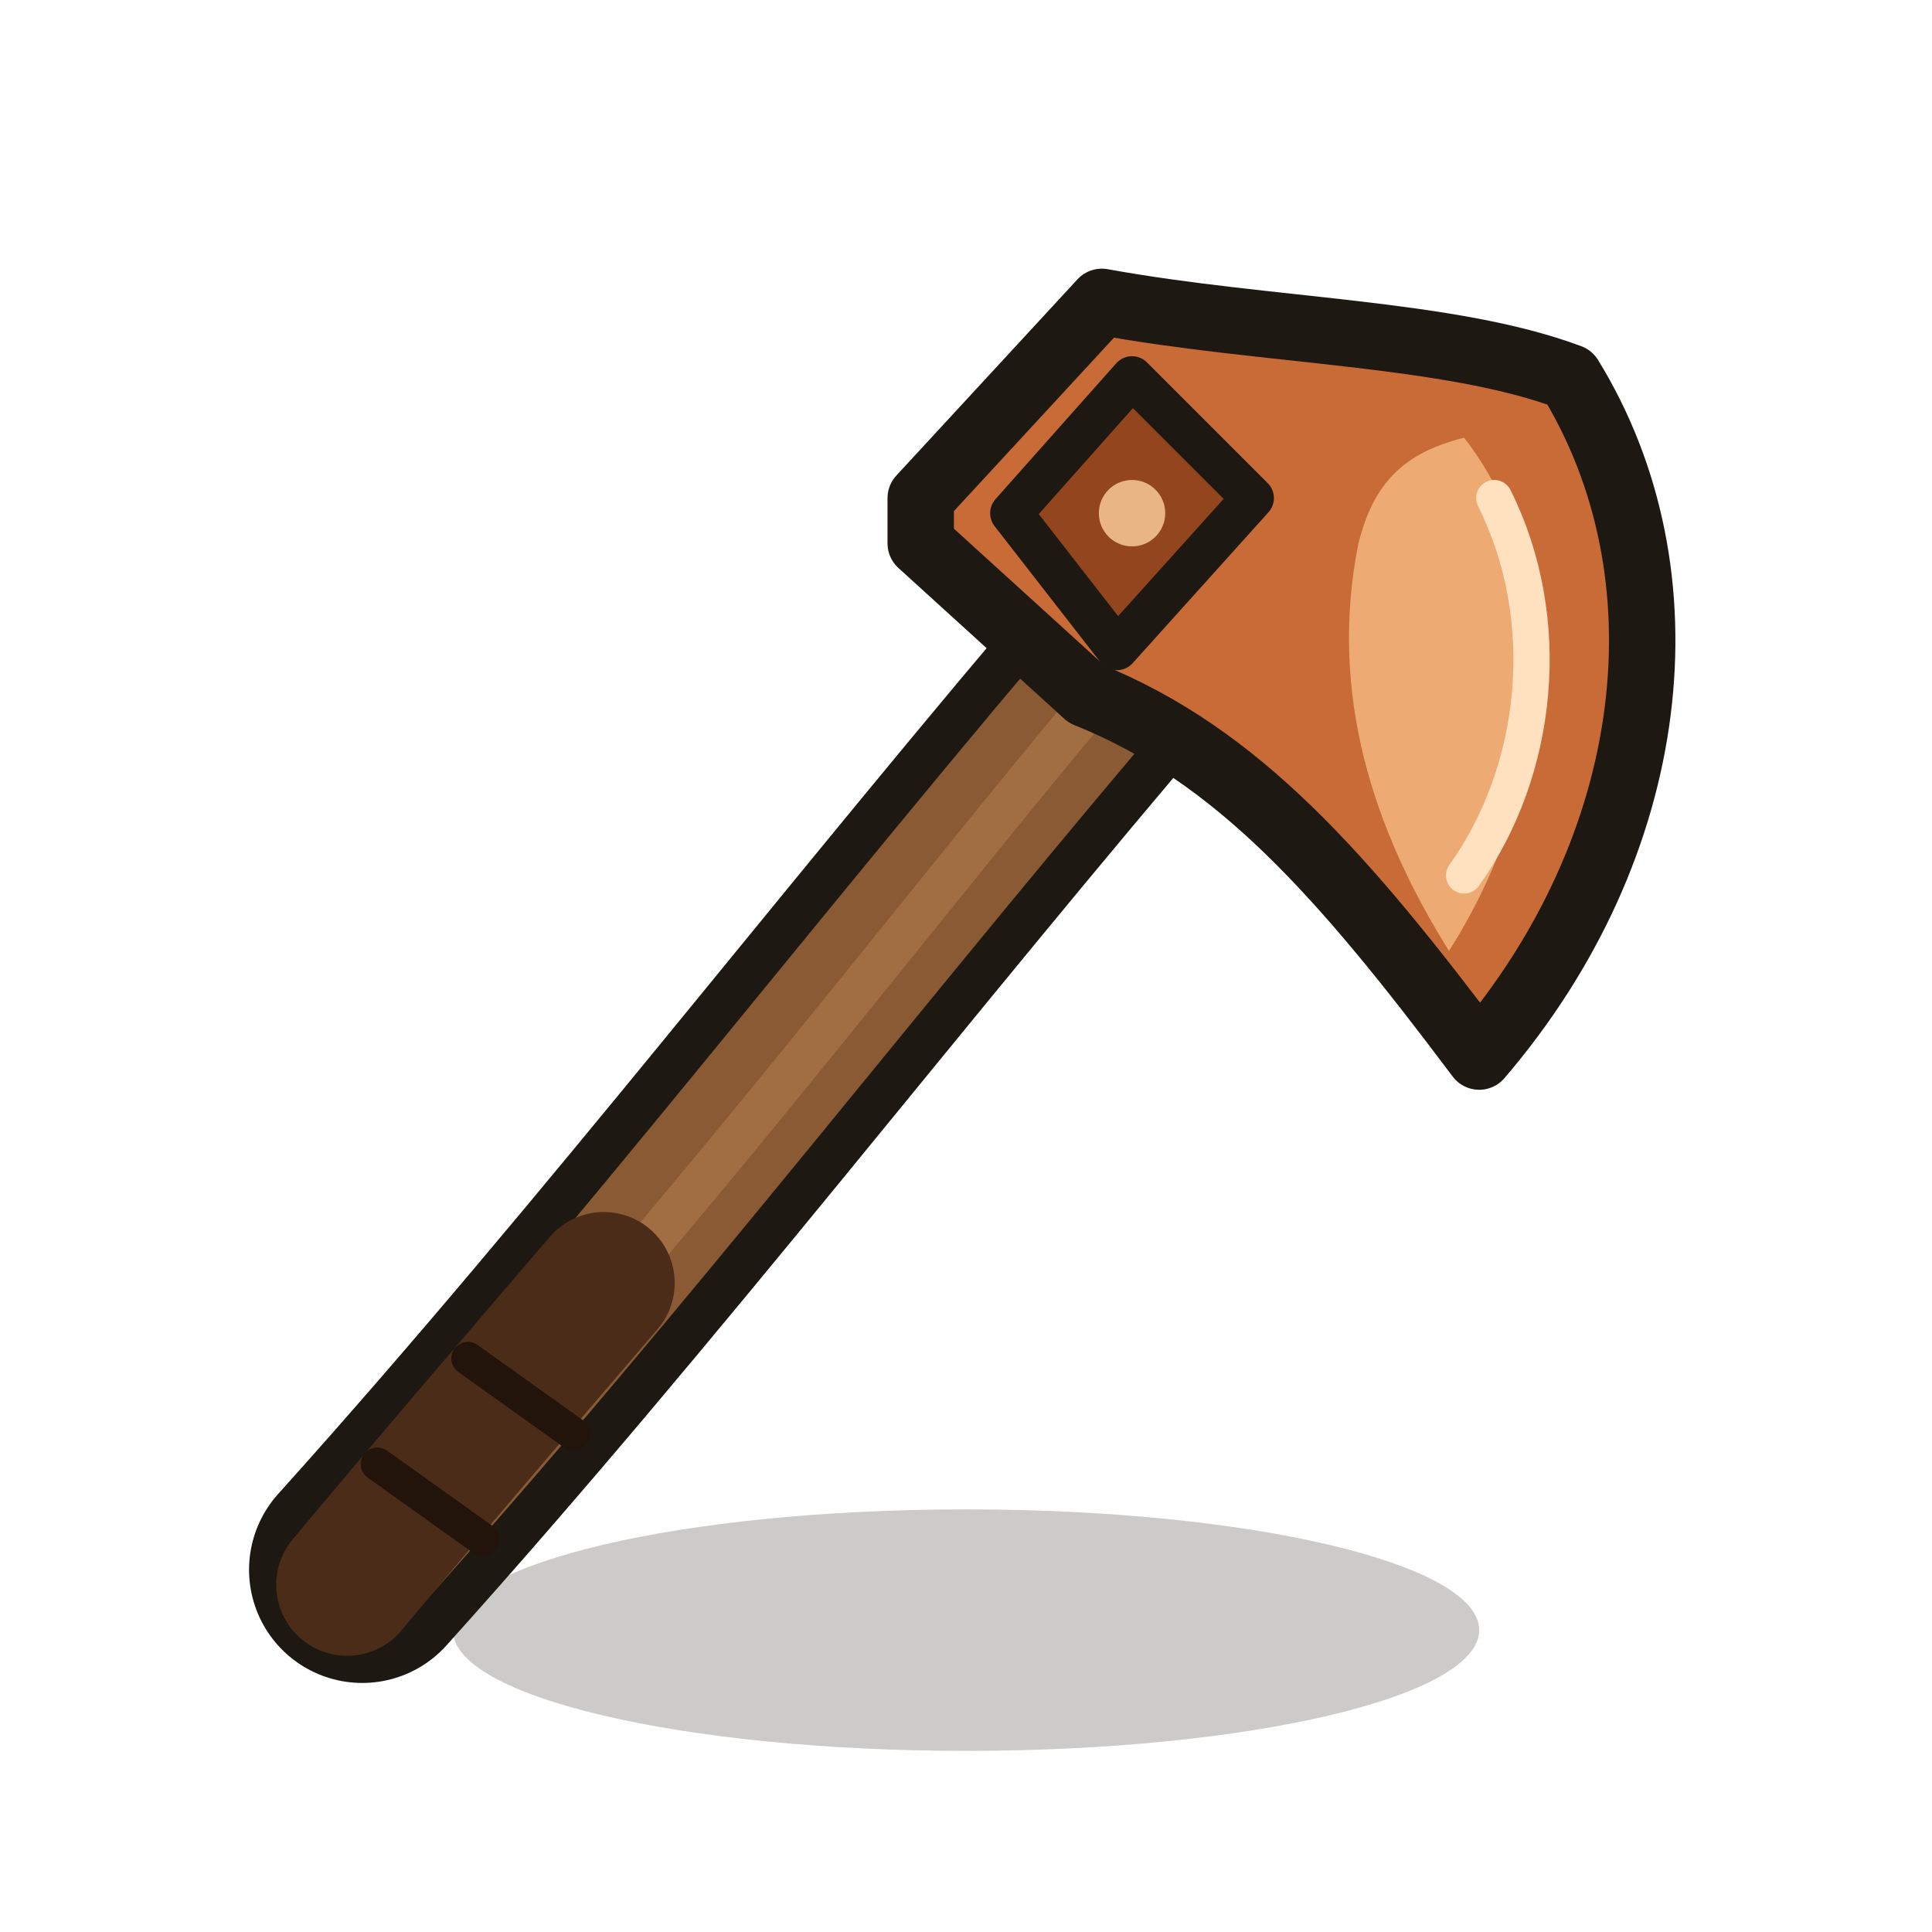
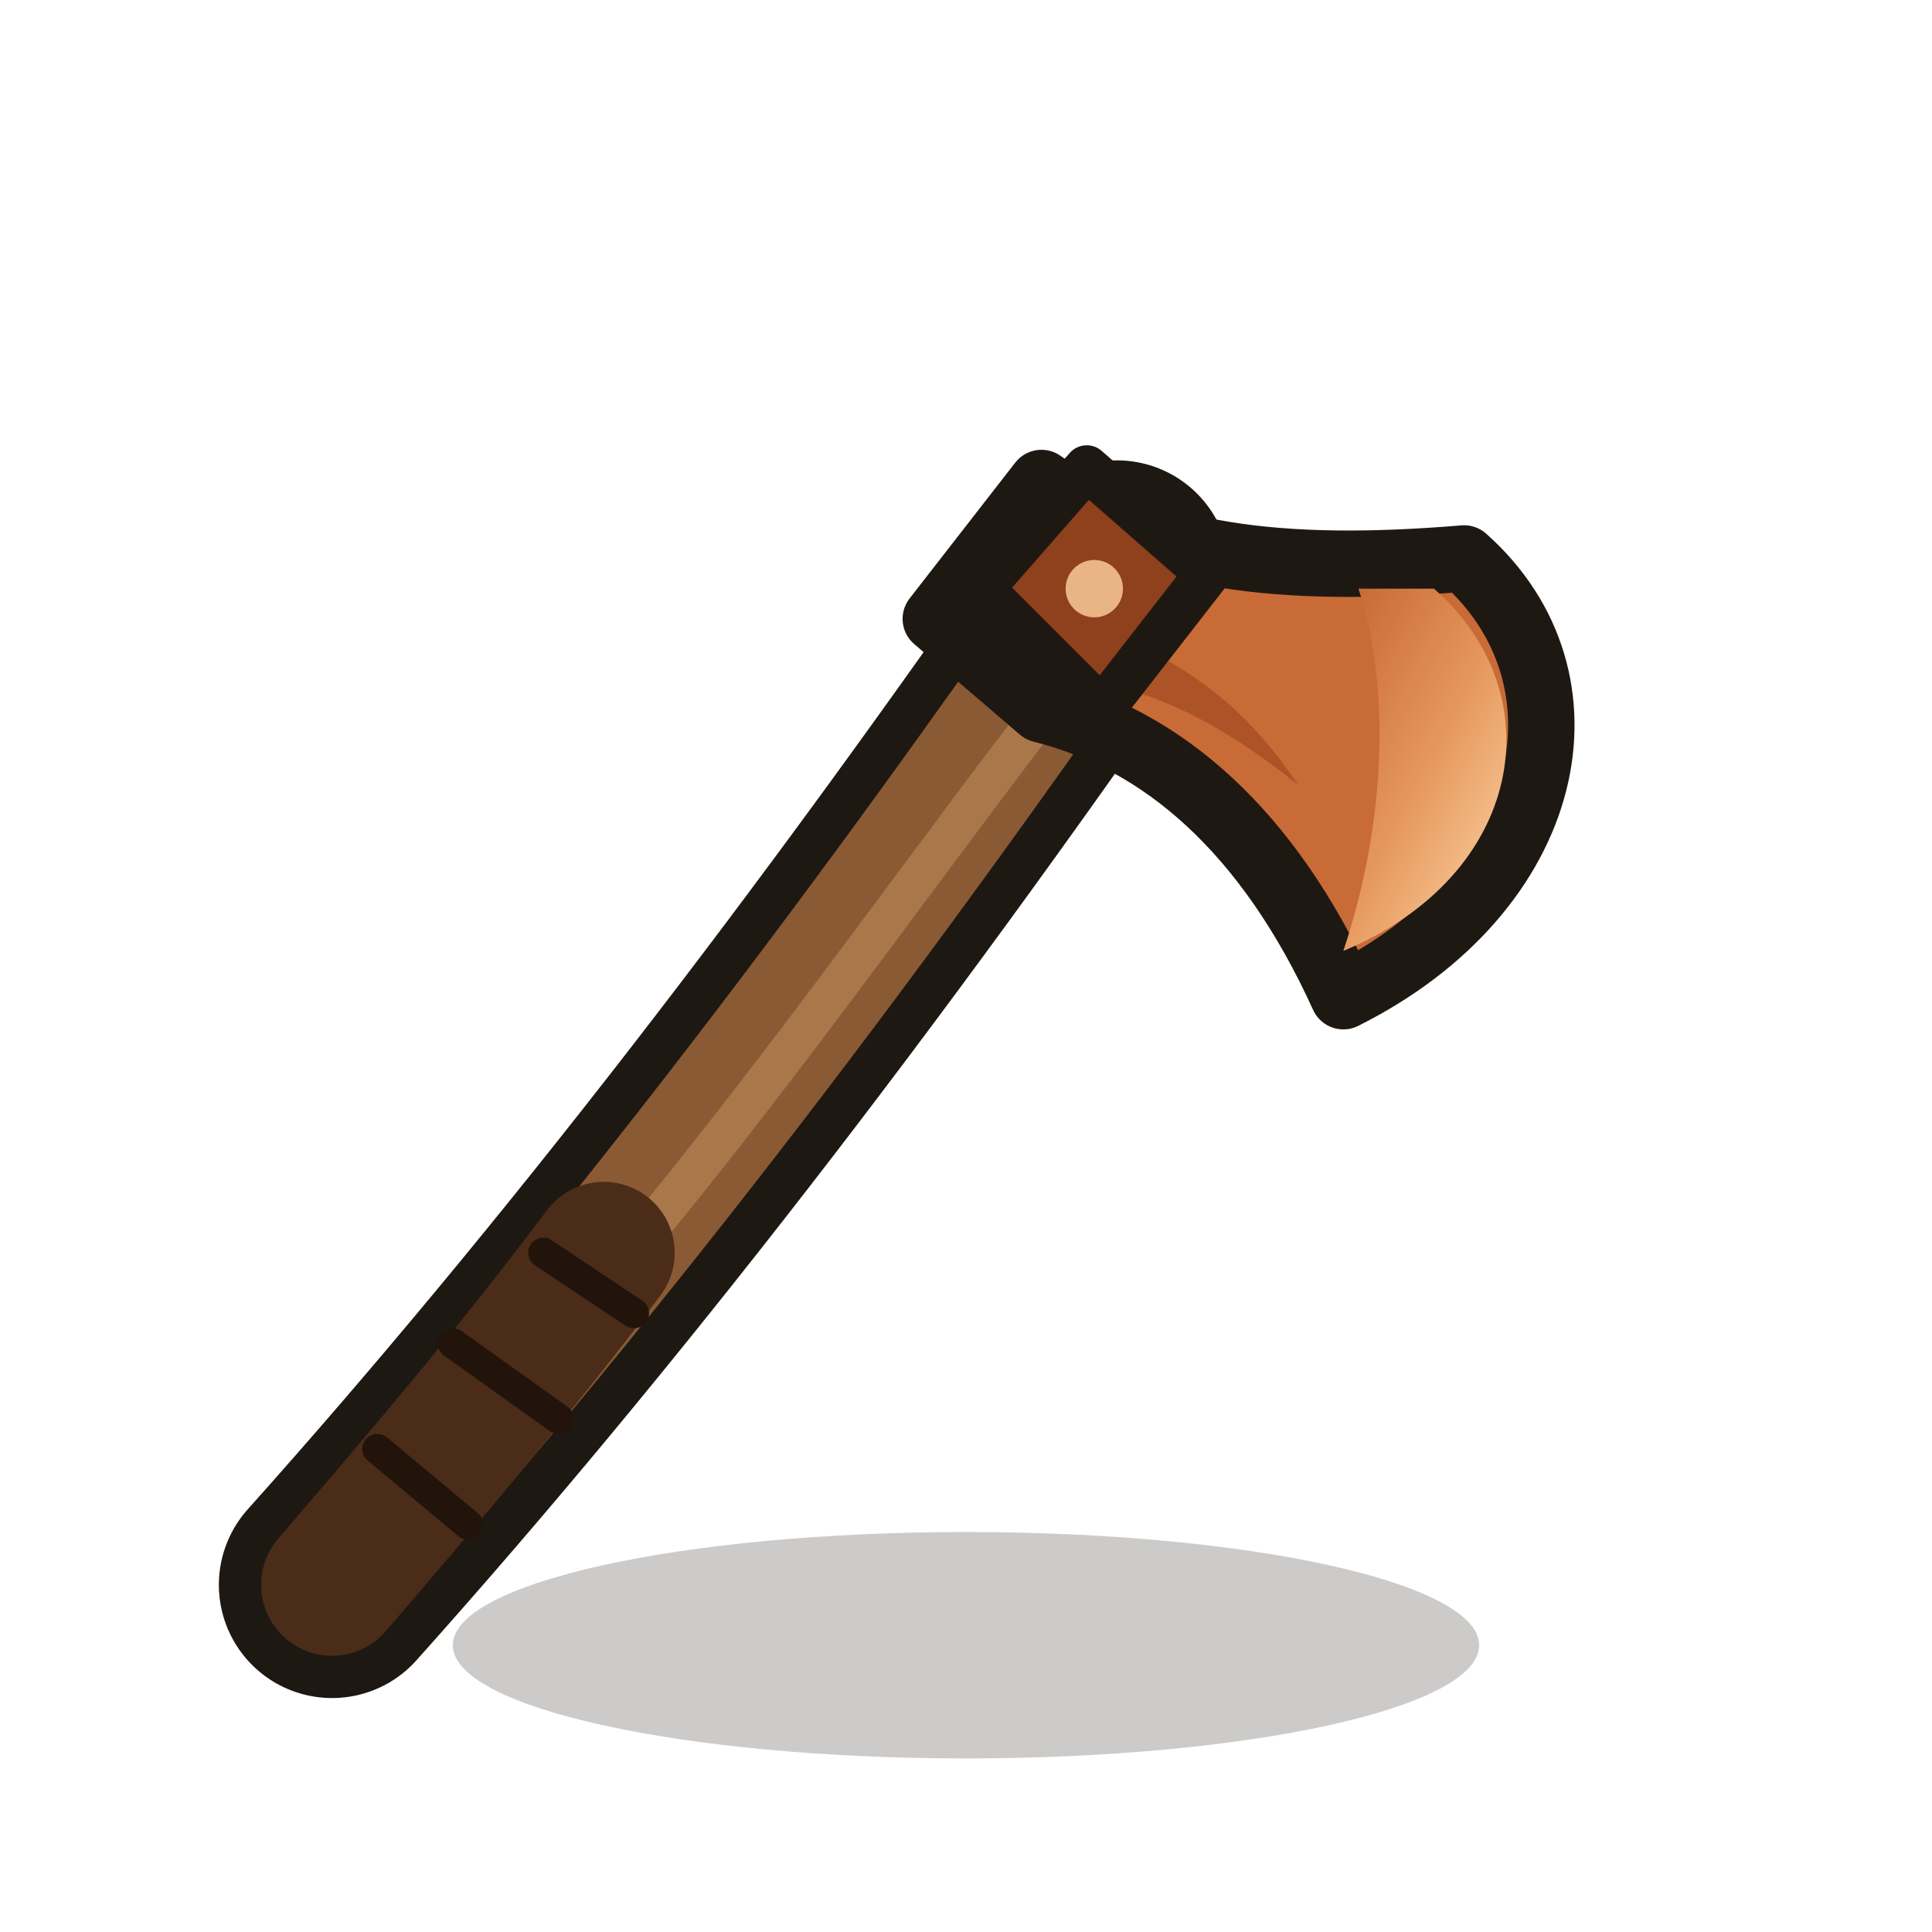
<svg xmlns="http://www.w3.org/2000/svg" width="128" height="128" viewBox="0 0 128 128">
-   <ellipse cx="64" cy="108" rx="34" ry="8" fill="#18130e" opacity="0.22" />
-   <path d="M24 104 C42 84 58 63 76 42" fill="none" stroke="#1e1813" stroke-width="15" stroke-linecap="round" />
-   <path d="M24 104 C42 84 58 63 76 42" fill="none" stroke="#8a5a34" stroke-width="9" stroke-linecap="round" />
-   <path d="M40 86 C52 72 62 59 72 47" fill="none" stroke="#aa764a" stroke-width="2.8" stroke-linecap="round" opacity="0.72" />
-   <path d="M23 105 C28 99 34 92 40 85" fill="none" stroke="#4a2c19" stroke-width="9.4" stroke-linecap="round" />
-   <path d="M25 97 L32 102 M31 90 L38 95" stroke="#22140b" stroke-width="2.2" stroke-linecap="round" />
-   <path d="M61 33 L73 20 C84 22 96 22 104 25 C112 38 110 56 98 70 C89 58 82 50 72 46 L61 36 Z" fill="#c96b36" stroke="#1e1813" stroke-width="4.4" stroke-linejoin="round" />
-   <path d="M97 29 C104 38 103 52 96 63 C91 55 88 46 90 36 C91 32 93 30 97 29 Z" fill="#eeaa73" />
-   <path d="M99 33 C103 41 102 51 97 58" fill="none" stroke="#ffe0bf" stroke-width="2.4" stroke-linecap="round" />
-   <path d="M67 34 L75 25 L83 33 L74 43 Z" fill="#93451e" stroke="#1e1813" stroke-width="2.8" stroke-linejoin="round" />
-   <circle cx="75" cy="34" r="2.2" fill="#eab584" />
+   <defs>
+     <linearGradient id="axeBladeEdge" x1="87" y1="45" x2="104" y2="54" gradientUnits="userSpaceOnUse">
+       <stop offset="0%" stop-color="#c96b36" />
+       <stop offset="48%" stop-color="#e5975b" />
+       <stop offset="85%" stop-color="#f7c492" />
+       <stop offset="100%" stop-color="#ffe7cc" />
+     </linearGradient>
+   </defs>
+   <ellipse cx="64" cy="109" rx="34" ry="7.5" fill="#18130e" opacity="0.22" />
+   <path d="M22 105 C39 86 56 64 74 38" fill="none" stroke="#1e1813" stroke-width="15" stroke-linecap="round" />
+   <path d="M22 105 C39 86 56 64 74 38" fill="none" stroke="#8a5a34" stroke-width="9" stroke-linecap="round" />
+   <path d="M40 85 C51 72 60 59 70 46" fill="none" stroke="#b37f52" stroke-width="2.6" stroke-linecap="round" opacity="0.78" />
+   <path d="M22 105 C28 98 34 91 40 83" fill="none" stroke="#4a2c19" stroke-width="9.4" stroke-linecap="round" />
+   <path d="M25 96 L31 101 M30 89 L37 94 M36 83 L42 87" stroke="#22140b" stroke-width="2" stroke-linecap="round" />
+   <path d="M62 41 L69 32 C76 37 85 38 97 37 C106 45 103 59 89 66 C84 55 77 49 69 47 Z" fill="#c96b36" stroke="#1e1813" stroke-width="4.4" stroke-linejoin="round" />
+   <path d="M95 39 C103 46 101 58 89 63 C92 54 92 45 90 39 Z" fill="url(#axeBladeEdge)" />
+   <path d="M74 42 C78 44 82 46 86 52 C81 48 77 46 72 45 Z" fill="#9c4820" opacity="0.65" />
+   <path d="M65 39 L72 31 L80 38 L73 47 Z" fill="#8f401c" stroke="#1e1813" stroke-width="3" stroke-linejoin="round" />
+   <circle cx="72.5" cy="39" r="1.9" fill="#eab584" />
</svg>
